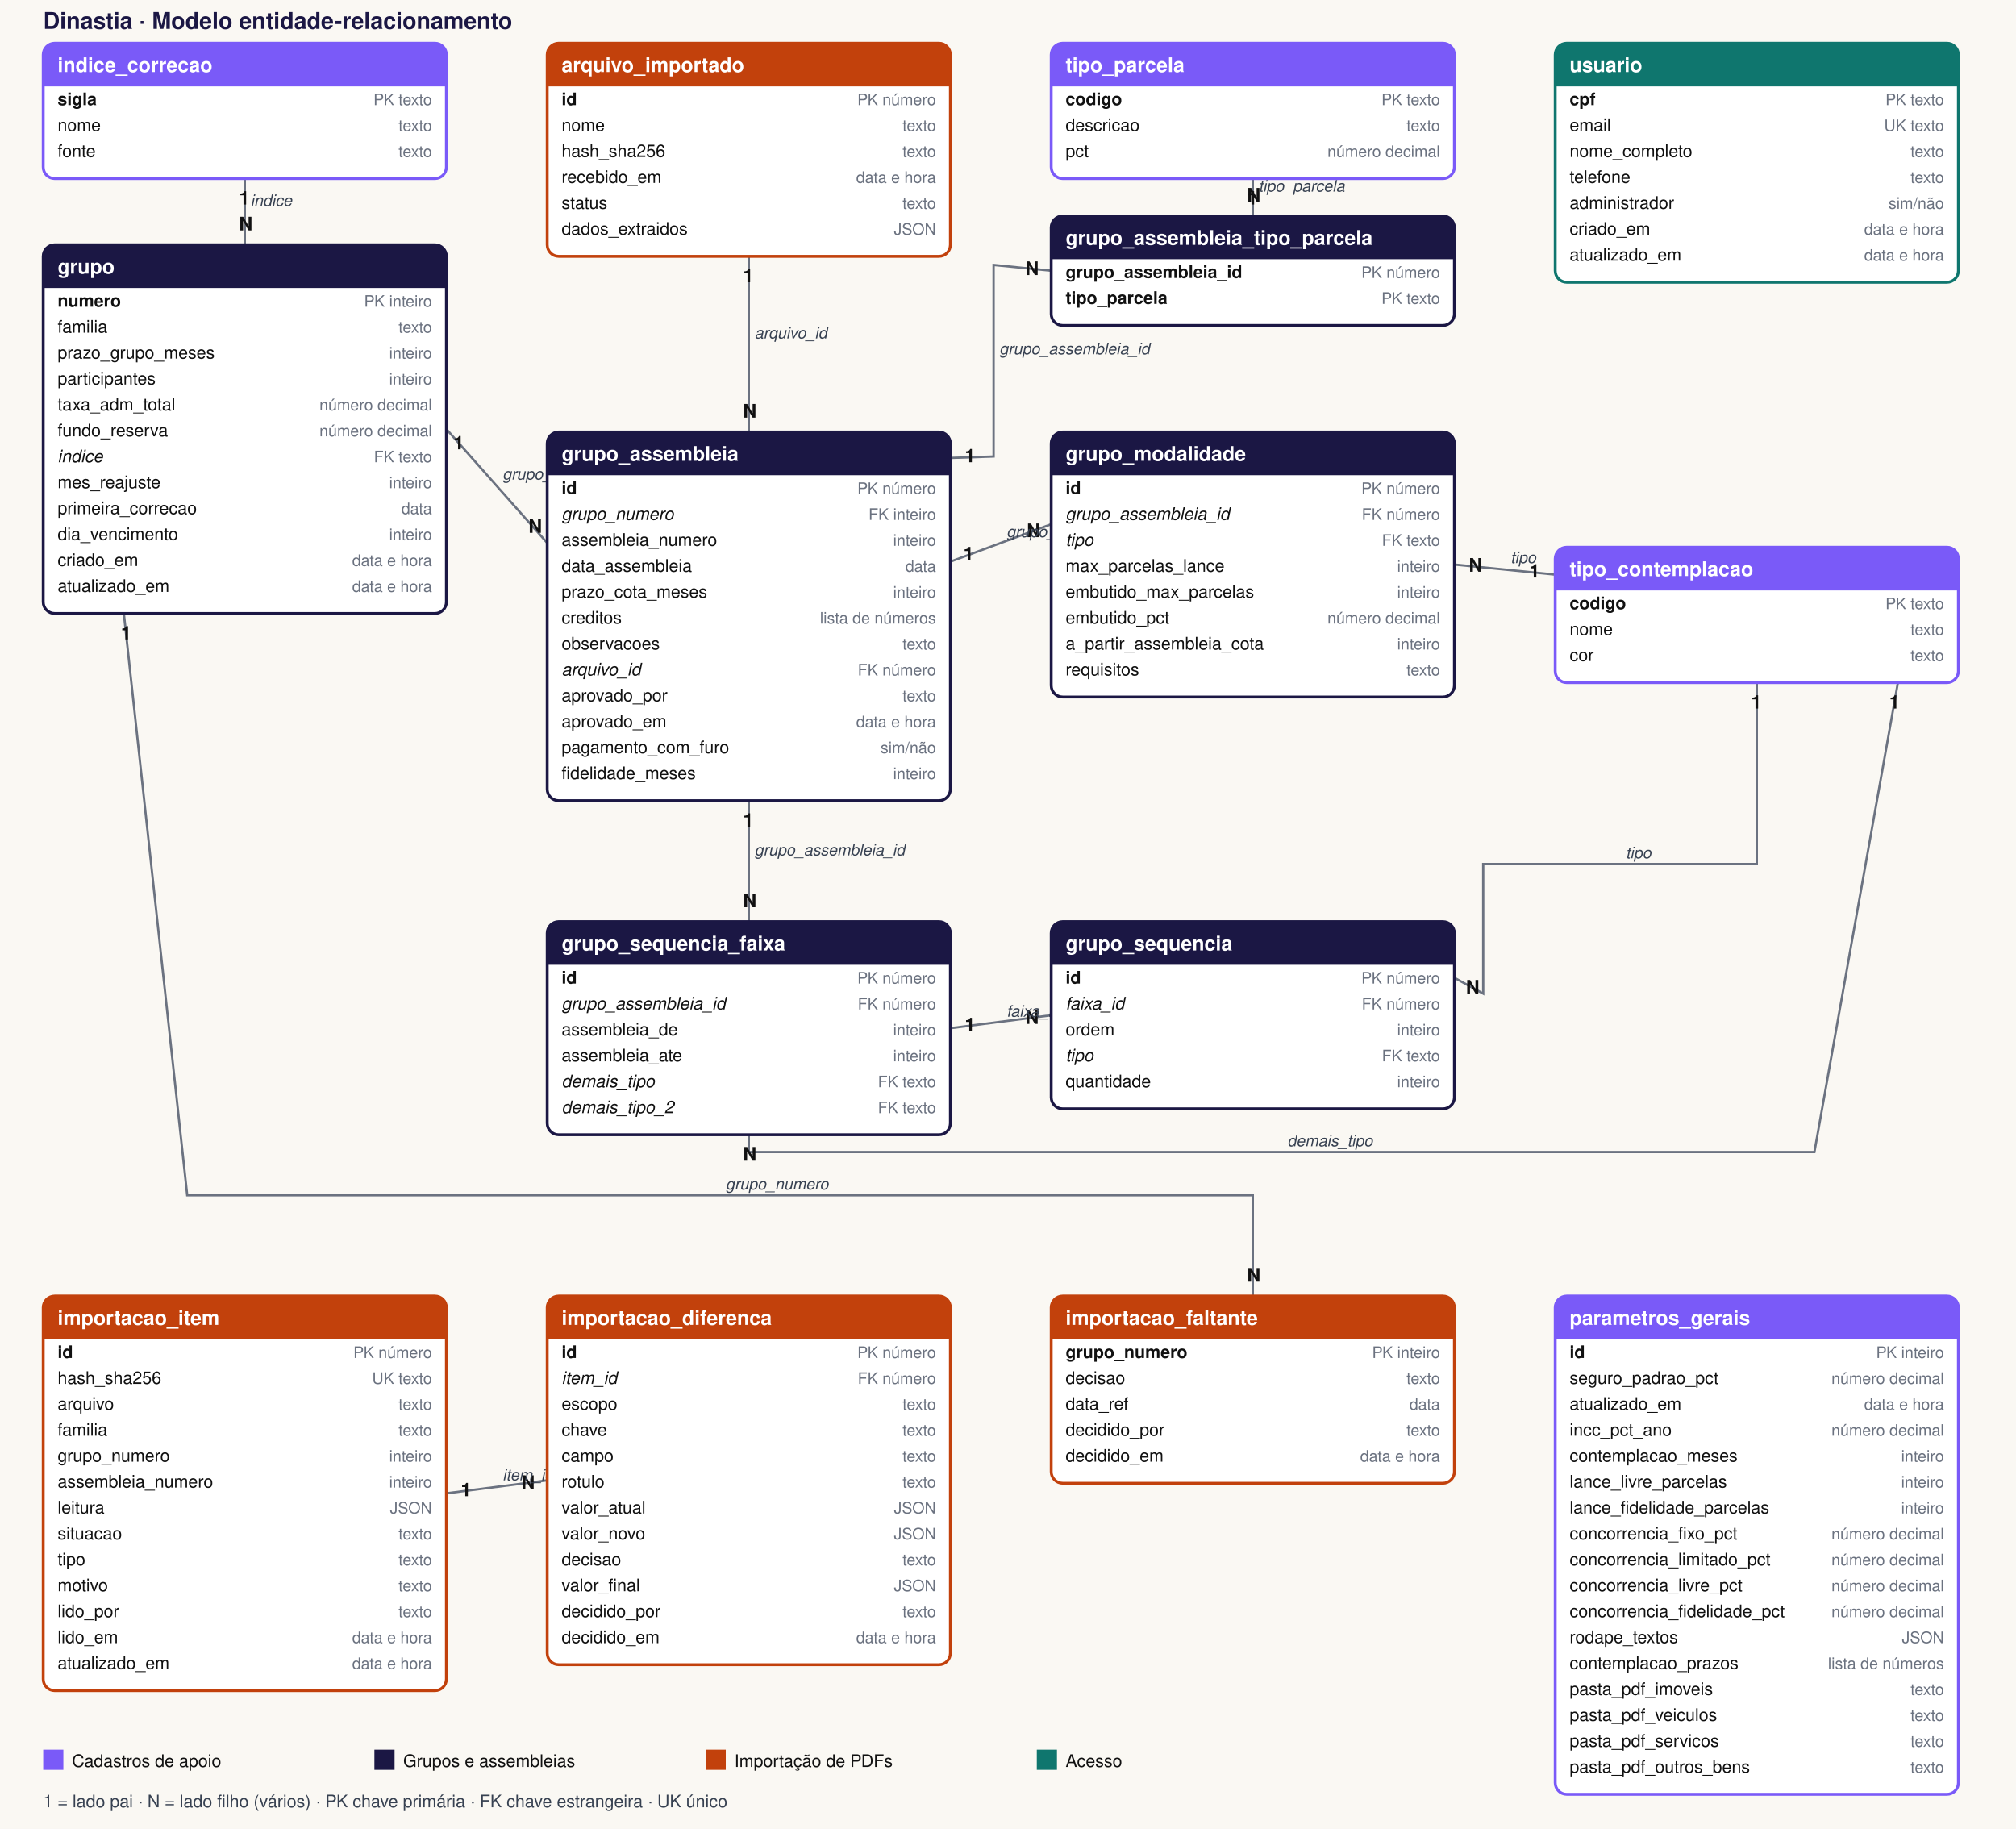
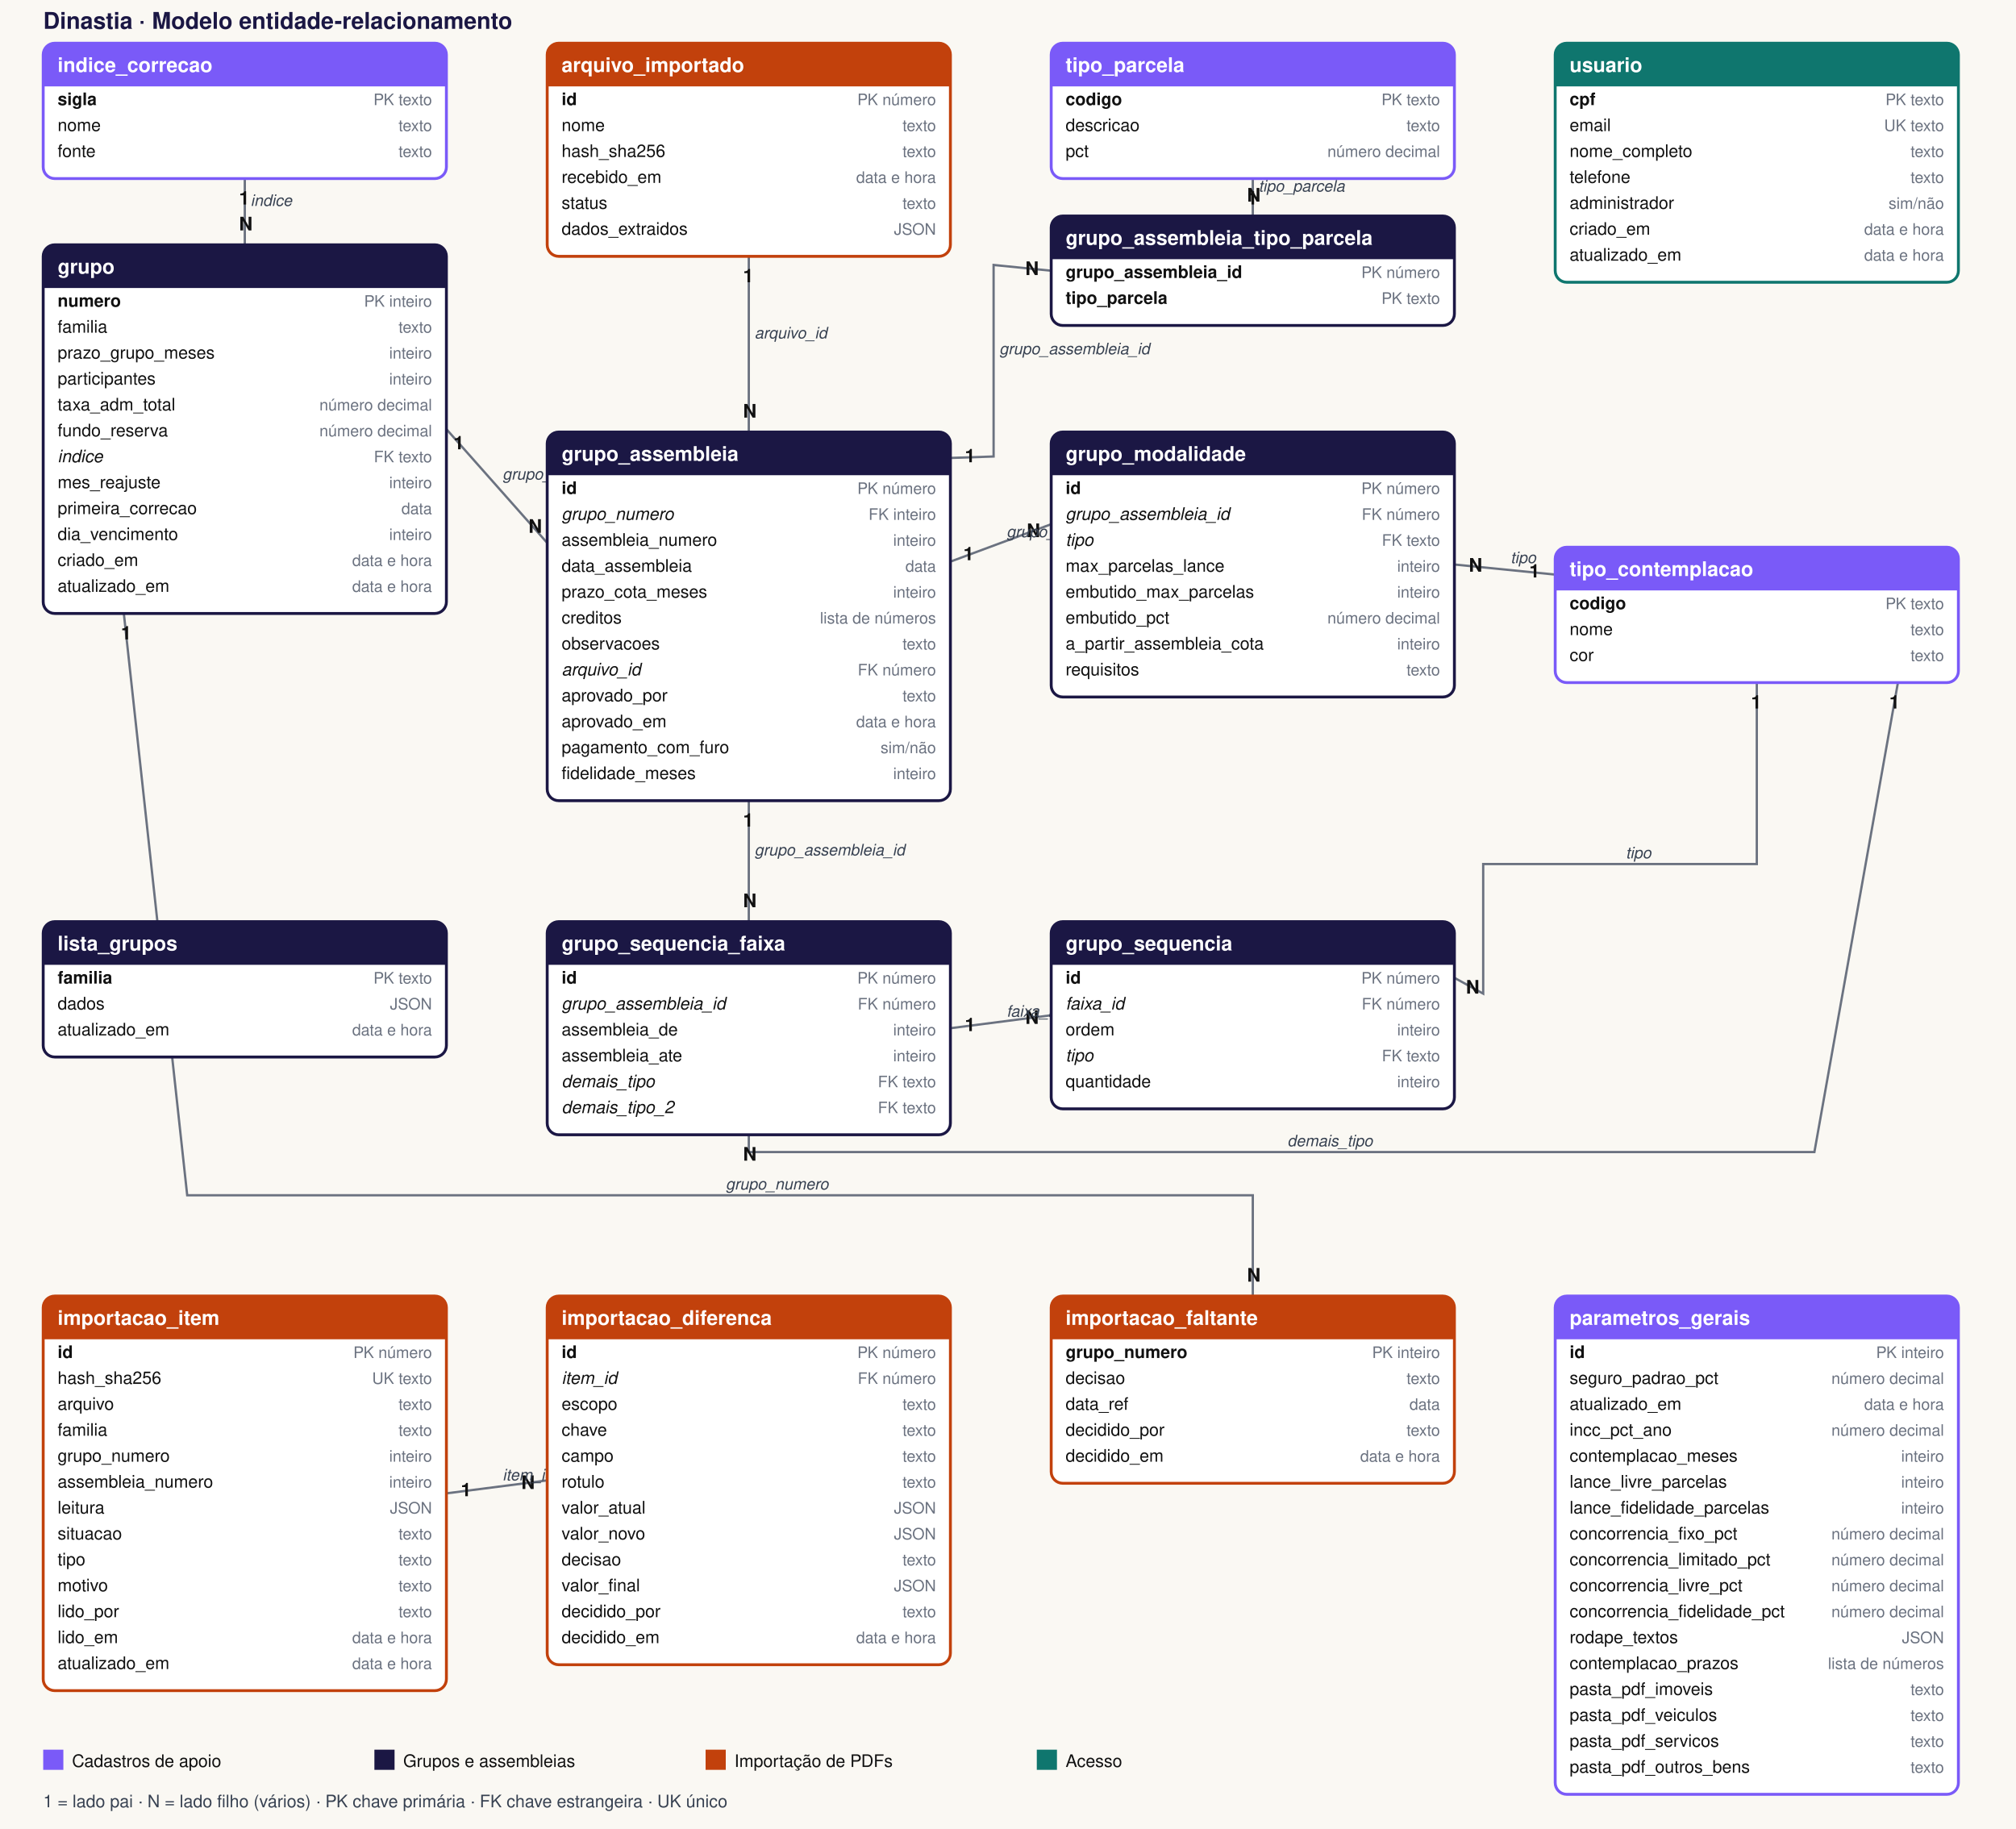
<svg xmlns="http://www.w3.org/2000/svg" width="1400" height="1270" viewBox="0 0 1400 1270" font-family="Helvetica, Arial, sans-serif">
  <rect width="1400" height="1270" fill="#faf8f3" />
  <text x="30" y="20" font-size="16" font-weight="700" fill="#1b1744">Dinastia · Modelo entidade-relacionamento</text>
  <polyline points="170,124 170,170" fill="none" stroke="#6b7280" stroke-width="1.6" />
  <text x="166" y="142" font-size="13" font-weight="700" fill="#111">1</text>
  <text x="166" y="160" font-size="13" font-weight="700" fill="#111">N</text>
  <text x="174" y="143" font-size="11" fill="#374151" font-style="italic">indice</text>
  <polyline points="310,298 380,377" fill="none" stroke="#6b7280" stroke-width="1.6" />
  <text x="315" y="312" font-size="13" font-weight="700" fill="#111">1</text>
  <text x="367" y="370" font-size="13" font-weight="700" fill="#111">N</text>
  <text x="349" y="333" font-size="11" fill="#374151" font-style="italic">grupo_numero</text>
  <polyline points="520,178 520,300" fill="none" stroke="#6b7280" stroke-width="1.6" />
  <text x="516" y="196" font-size="13" font-weight="700" fill="#111">1</text>
  <text x="516" y="290" font-size="13" font-weight="700" fill="#111">N</text>
  <text x="524" y="235" font-size="11" fill="#374151" font-style="italic">arquivo_id</text>
  <polyline points="660,318 690,317 690,184 730,188" fill="none" stroke="#6b7280" stroke-width="1.6" />
  <text x="670" y="321" font-size="13" font-weight="700" fill="#111">1</text>
  <text x="712" y="191" font-size="13" font-weight="700" fill="#111">N</text>
  <text x="694" y="246" font-size="11" fill="#374151" font-style="italic">grupo_assembleia_id</text>
  <polyline points="870,124 870,150" fill="none" stroke="#6b7280" stroke-width="1.6" />
  <text x="866" y="142" font-size="13" font-weight="700" fill="#111">1</text>
  <text x="866" y="140" font-size="13" font-weight="700" fill="#111">N</text>
  <text x="874" y="133" font-size="11" fill="#374151" font-style="italic">tipo_parcela</text>
  <polyline points="660,390 730,364" fill="none" stroke="#6b7280" stroke-width="1.6" />
  <text x="669" y="389" font-size="13" font-weight="700" fill="#111">1</text>
  <text x="713" y="373" font-size="13" font-weight="700" fill="#111">N</text>
  <text x="699" y="373" font-size="11" fill="#374151" font-style="italic">grupo_assembleia_id</text>
  <polyline points="1080,399 1010,392" fill="none" stroke="#6b7280" stroke-width="1.6" />
  <text x="1062" y="401" font-size="13" font-weight="700" fill="#111">1</text>
  <text x="1020" y="397" font-size="13" font-weight="700" fill="#111">N</text>
  <text x="1049" y="391" font-size="11" fill="#374151" font-style="italic">tipo</text>
  <polyline points="520,556 520,640" fill="none" stroke="#6b7280" stroke-width="1.6" />
  <text x="516" y="574" font-size="13" font-weight="700" fill="#111">1</text>
  <text x="516" y="630" font-size="13" font-weight="700" fill="#111">N</text>
  <text x="524" y="594" font-size="11" fill="#374151" font-style="italic">grupo_assembleia_id</text>
  <polyline points="660,714 730,705" fill="none" stroke="#6b7280" stroke-width="1.6" />
  <text x="670" y="716" font-size="13" font-weight="700" fill="#111">1</text>
  <text x="712" y="711" font-size="13" font-weight="700" fill="#111">N</text>
  <text x="699" y="706" font-size="11" fill="#374151" font-style="italic">faixa_id</text>
  <polyline points="1220,474 1220,600 1030,600 1030,690 1010,679" fill="none" stroke="#6b7280" stroke-width="1.6" />
  <text x="1216" y="492" font-size="13" font-weight="700" fill="#111">1</text>
  <text x="1018" y="690" font-size="13" font-weight="700" fill="#111">N</text>
  <text x="1129" y="596" font-size="11" fill="#374151" font-style="italic">tipo</text>
  <polyline points="1318,474 1260,800 520,800 520,788" fill="none" stroke="#6b7280" stroke-width="1.6" />
  <text x="1312" y="492" font-size="13" font-weight="700" fill="#111">1</text>
  <text x="516" y="806" font-size="13" font-weight="700" fill="#111">N</text>
  <text x="894" y="796" font-size="11" fill="#374151" font-style="italic">demais_tipo</text>
  <polyline points="310,1037 380,1028" fill="none" stroke="#6b7280" stroke-width="1.6" />
  <text x="320" y="1039" font-size="13" font-weight="700" fill="#111">1</text>
  <text x="362" y="1034" font-size="13" font-weight="700" fill="#111">N</text>
  <text x="349" y="1028" font-size="11" fill="#374151" font-style="italic">item_id</text>
  <polyline points="86,426 130,830 870,830 870,900" fill="none" stroke="#6b7280" stroke-width="1.6" />
  <text x="84" y="444" font-size="13" font-weight="700" fill="#111">1</text>
  <text x="866" y="890" font-size="13" font-weight="700" fill="#111">N</text>
  <text x="504" y="826" font-size="11" fill="#374151" font-style="italic">grupo_numero</text>
  <g>
    <rect x="30" y="30" width="280" height="94" rx="8" fill="#fff" stroke="#7a5af8" stroke-width="2" />
    <path d="M30,38 a8,8 0 0 1 8,-8 h264 a8,8 0 0 1 8,8 v22 h-280 z" fill="#7a5af8" />
    <text x="40" y="50" font-size="14" font-weight="700" fill="#fff">indice_correcao</text>
    <text x="40" y="73" font-size="12" font-weight="700" font-style="normal" fill="#111">sigla</text>
    <text x="300" y="73" font-size="11" text-anchor="end" fill="#6b7280">PK  texto</text>
    <text x="40" y="91" font-size="12" font-weight="400" font-style="normal" fill="#111">nome</text>
    <text x="300" y="91" font-size="11" text-anchor="end" fill="#6b7280">texto</text>
    <text x="40" y="109" font-size="12" font-weight="400" font-style="normal" fill="#111">fonte</text>
    <text x="300" y="109" font-size="11" text-anchor="end" fill="#6b7280">texto</text>
  </g>
  <g>
    <rect x="30" y="170" width="280" height="256" rx="8" fill="#fff" stroke="#1b1744" stroke-width="2" />
    <path d="M30,178 a8,8 0 0 1 8,-8 h264 a8,8 0 0 1 8,8 v22 h-280 z" fill="#1b1744" />
    <text x="40" y="190" font-size="14" font-weight="700" fill="#fff">grupo</text>
    <text x="40" y="213" font-size="12" font-weight="700" font-style="normal" fill="#111">numero</text>
    <text x="300" y="213" font-size="11" text-anchor="end" fill="#6b7280">PK  inteiro</text>
    <text x="40" y="231" font-size="12" font-weight="400" font-style="normal" fill="#111">familia</text>
    <text x="300" y="231" font-size="11" text-anchor="end" fill="#6b7280">texto</text>
    <text x="40" y="249" font-size="12" font-weight="400" font-style="normal" fill="#111">prazo_grupo_meses</text>
    <text x="300" y="249" font-size="11" text-anchor="end" fill="#6b7280">inteiro</text>
    <text x="40" y="267" font-size="12" font-weight="400" font-style="normal" fill="#111">participantes</text>
    <text x="300" y="267" font-size="11" text-anchor="end" fill="#6b7280">inteiro</text>
    <text x="40" y="285" font-size="12" font-weight="400" font-style="normal" fill="#111">taxa_adm_total</text>
    <text x="300" y="285" font-size="11" text-anchor="end" fill="#6b7280">número decimal</text>
    <text x="40" y="303" font-size="12" font-weight="400" font-style="normal" fill="#111">fundo_reserva</text>
    <text x="300" y="303" font-size="11" text-anchor="end" fill="#6b7280">número decimal</text>
    <text x="40" y="321" font-size="12" font-weight="400" font-style="italic" fill="#111">indice</text>
    <text x="300" y="321" font-size="11" text-anchor="end" fill="#6b7280">FK  texto</text>
    <text x="40" y="339" font-size="12" font-weight="400" font-style="normal" fill="#111">mes_reajuste</text>
    <text x="300" y="339" font-size="11" text-anchor="end" fill="#6b7280">inteiro</text>
    <text x="40" y="357" font-size="12" font-weight="400" font-style="normal" fill="#111">primeira_correcao</text>
    <text x="300" y="357" font-size="11" text-anchor="end" fill="#6b7280">data</text>
    <text x="40" y="375" font-size="12" font-weight="400" font-style="normal" fill="#111">dia_vencimento</text>
    <text x="300" y="375" font-size="11" text-anchor="end" fill="#6b7280">inteiro</text>
    <text x="40" y="393" font-size="12" font-weight="400" font-style="normal" fill="#111">criado_em</text>
    <text x="300" y="393" font-size="11" text-anchor="end" fill="#6b7280">data e hora</text>
    <text x="40" y="411" font-size="12" font-weight="400" font-style="normal" fill="#111">atualizado_em</text>
    <text x="300" y="411" font-size="11" text-anchor="end" fill="#6b7280">data e hora</text>
  </g>
  <g>
    <rect x="380" y="30" width="280" height="148" rx="8" fill="#fff" stroke="#c2410c" stroke-width="2" />
    <path d="M380,38 a8,8 0 0 1 8,-8 h264 a8,8 0 0 1 8,8 v22 h-280 z" fill="#c2410c" />
    <text x="390" y="50" font-size="14" font-weight="700" fill="#fff">arquivo_importado</text>
    <text x="390" y="73" font-size="12" font-weight="700" font-style="normal" fill="#111">id</text>
    <text x="650" y="73" font-size="11" text-anchor="end" fill="#6b7280">PK  número</text>
    <text x="390" y="91" font-size="12" font-weight="400" font-style="normal" fill="#111">nome</text>
    <text x="650" y="91" font-size="11" text-anchor="end" fill="#6b7280">texto</text>
    <text x="390" y="109" font-size="12" font-weight="400" font-style="normal" fill="#111">hash_sha256</text>
    <text x="650" y="109" font-size="11" text-anchor="end" fill="#6b7280">texto</text>
    <text x="390" y="127" font-size="12" font-weight="400" font-style="normal" fill="#111">recebido_em</text>
    <text x="650" y="127" font-size="11" text-anchor="end" fill="#6b7280">data e hora</text>
    <text x="390" y="145" font-size="12" font-weight="400" font-style="normal" fill="#111">status</text>
    <text x="650" y="145" font-size="11" text-anchor="end" fill="#6b7280">texto</text>
    <text x="390" y="163" font-size="12" font-weight="400" font-style="normal" fill="#111">dados_extraidos</text>
    <text x="650" y="163" font-size="11" text-anchor="end" fill="#6b7280">JSON</text>
  </g>
  <g>
    <rect x="380" y="300" width="280" height="256" rx="8" fill="#fff" stroke="#1b1744" stroke-width="2" />
    <path d="M380,308 a8,8 0 0 1 8,-8 h264 a8,8 0 0 1 8,8 v22 h-280 z" fill="#1b1744" />
    <text x="390" y="320" font-size="14" font-weight="700" fill="#fff">grupo_assembleia</text>
    <text x="390" y="343" font-size="12" font-weight="700" font-style="normal" fill="#111">id</text>
    <text x="650" y="343" font-size="11" text-anchor="end" fill="#6b7280">PK  número</text>
    <text x="390" y="361" font-size="12" font-weight="400" font-style="italic" fill="#111">grupo_numero</text>
    <text x="650" y="361" font-size="11" text-anchor="end" fill="#6b7280">FK  inteiro</text>
    <text x="390" y="379" font-size="12" font-weight="400" font-style="normal" fill="#111">assembleia_numero</text>
    <text x="650" y="379" font-size="11" text-anchor="end" fill="#6b7280">inteiro</text>
    <text x="390" y="397" font-size="12" font-weight="400" font-style="normal" fill="#111">data_assembleia</text>
    <text x="650" y="397" font-size="11" text-anchor="end" fill="#6b7280">data</text>
    <text x="390" y="415" font-size="12" font-weight="400" font-style="normal" fill="#111">prazo_cota_meses</text>
    <text x="650" y="415" font-size="11" text-anchor="end" fill="#6b7280">inteiro</text>
    <text x="390" y="433" font-size="12" font-weight="400" font-style="normal" fill="#111">creditos</text>
    <text x="650" y="433" font-size="11" text-anchor="end" fill="#6b7280">lista de números</text>
    <text x="390" y="451" font-size="12" font-weight="400" font-style="normal" fill="#111">observacoes</text>
    <text x="650" y="451" font-size="11" text-anchor="end" fill="#6b7280">texto</text>
    <text x="390" y="469" font-size="12" font-weight="400" font-style="italic" fill="#111">arquivo_id</text>
    <text x="650" y="469" font-size="11" text-anchor="end" fill="#6b7280">FK  número</text>
    <text x="390" y="487" font-size="12" font-weight="400" font-style="normal" fill="#111">aprovado_por</text>
    <text x="650" y="487" font-size="11" text-anchor="end" fill="#6b7280">texto</text>
    <text x="390" y="505" font-size="12" font-weight="400" font-style="normal" fill="#111">aprovado_em</text>
    <text x="650" y="505" font-size="11" text-anchor="end" fill="#6b7280">data e hora</text>
    <text x="390" y="523" font-size="12" font-weight="400" font-style="normal" fill="#111">pagamento_com_furo</text>
    <text x="650" y="523" font-size="11" text-anchor="end" fill="#6b7280">sim/não</text>
    <text x="390" y="541" font-size="12" font-weight="400" font-style="normal" fill="#111">fidelidade_meses</text>
    <text x="650" y="541" font-size="11" text-anchor="end" fill="#6b7280">inteiro</text>
  </g>
  <g>
    <rect x="730" y="30" width="280" height="94" rx="8" fill="#fff" stroke="#7a5af8" stroke-width="2" />
    <path d="M730,38 a8,8 0 0 1 8,-8 h264 a8,8 0 0 1 8,8 v22 h-280 z" fill="#7a5af8" />
    <text x="740" y="50" font-size="14" font-weight="700" fill="#fff">tipo_parcela</text>
    <text x="740" y="73" font-size="12" font-weight="700" font-style="normal" fill="#111">codigo</text>
    <text x="1000" y="73" font-size="11" text-anchor="end" fill="#6b7280">PK  texto</text>
    <text x="740" y="91" font-size="12" font-weight="400" font-style="normal" fill="#111">descricao</text>
    <text x="1000" y="91" font-size="11" text-anchor="end" fill="#6b7280">texto</text>
    <text x="740" y="109" font-size="12" font-weight="400" font-style="normal" fill="#111">pct</text>
    <text x="1000" y="109" font-size="11" text-anchor="end" fill="#6b7280">número decimal</text>
  </g>
  <g>
    <rect x="730" y="150" width="280" height="76" rx="8" fill="#fff" stroke="#1b1744" stroke-width="2" />
    <path d="M730,158 a8,8 0 0 1 8,-8 h264 a8,8 0 0 1 8,8 v22 h-280 z" fill="#1b1744" />
    <text x="740" y="170" font-size="14" font-weight="700" fill="#fff">grupo_assembleia_tipo_parcela</text>
    <text x="740" y="193" font-size="12" font-weight="700" font-style="normal" fill="#111">grupo_assembleia_id</text>
    <text x="1000" y="193" font-size="11" text-anchor="end" fill="#6b7280">PK  número</text>
    <text x="740" y="211" font-size="12" font-weight="700" font-style="normal" fill="#111">tipo_parcela</text>
    <text x="1000" y="211" font-size="11" text-anchor="end" fill="#6b7280">PK  texto</text>
  </g>
  <g>
    <rect x="730" y="300" width="280" height="184" rx="8" fill="#fff" stroke="#1b1744" stroke-width="2" />
    <path d="M730,308 a8,8 0 0 1 8,-8 h264 a8,8 0 0 1 8,8 v22 h-280 z" fill="#1b1744" />
    <text x="740" y="320" font-size="14" font-weight="700" fill="#fff">grupo_modalidade</text>
    <text x="740" y="343" font-size="12" font-weight="700" font-style="normal" fill="#111">id</text>
    <text x="1000" y="343" font-size="11" text-anchor="end" fill="#6b7280">PK  número</text>
    <text x="740" y="361" font-size="12" font-weight="400" font-style="italic" fill="#111">grupo_assembleia_id</text>
    <text x="1000" y="361" font-size="11" text-anchor="end" fill="#6b7280">FK  número</text>
    <text x="740" y="379" font-size="12" font-weight="400" font-style="italic" fill="#111">tipo</text>
    <text x="1000" y="379" font-size="11" text-anchor="end" fill="#6b7280">FK  texto</text>
    <text x="740" y="397" font-size="12" font-weight="400" font-style="normal" fill="#111">max_parcelas_lance</text>
    <text x="1000" y="397" font-size="11" text-anchor="end" fill="#6b7280">inteiro</text>
    <text x="740" y="415" font-size="12" font-weight="400" font-style="normal" fill="#111">embutido_max_parcelas</text>
    <text x="1000" y="415" font-size="11" text-anchor="end" fill="#6b7280">inteiro</text>
    <text x="740" y="433" font-size="12" font-weight="400" font-style="normal" fill="#111">embutido_pct</text>
    <text x="1000" y="433" font-size="11" text-anchor="end" fill="#6b7280">número decimal</text>
    <text x="740" y="451" font-size="12" font-weight="400" font-style="normal" fill="#111">a_partir_assembleia_cota</text>
    <text x="1000" y="451" font-size="11" text-anchor="end" fill="#6b7280">inteiro</text>
    <text x="740" y="469" font-size="12" font-weight="400" font-style="normal" fill="#111">requisitos</text>
    <text x="1000" y="469" font-size="11" text-anchor="end" fill="#6b7280">texto</text>
  </g>
  <g>
    <rect x="1080" y="380" width="280" height="94" rx="8" fill="#fff" stroke="#7a5af8" stroke-width="2" />
    <path d="M1080,388 a8,8 0 0 1 8,-8 h264 a8,8 0 0 1 8,8 v22 h-280 z" fill="#7a5af8" />
    <text x="1090" y="400" font-size="14" font-weight="700" fill="#fff">tipo_contemplacao</text>
    <text x="1090" y="423" font-size="12" font-weight="700" font-style="normal" fill="#111">codigo</text>
    <text x="1350" y="423" font-size="11" text-anchor="end" fill="#6b7280">PK  texto</text>
    <text x="1090" y="441" font-size="12" font-weight="400" font-style="normal" fill="#111">nome</text>
    <text x="1350" y="441" font-size="11" text-anchor="end" fill="#6b7280">texto</text>
    <text x="1090" y="459" font-size="12" font-weight="400" font-style="normal" fill="#111">cor</text>
    <text x="1350" y="459" font-size="11" text-anchor="end" fill="#6b7280">texto</text>
  </g>
  <g>
    <rect x="380" y="640" width="280" height="148" rx="8" fill="#fff" stroke="#1b1744" stroke-width="2" />
    <path d="M380,648 a8,8 0 0 1 8,-8 h264 a8,8 0 0 1 8,8 v22 h-280 z" fill="#1b1744" />
    <text x="390" y="660" font-size="14" font-weight="700" fill="#fff">grupo_sequencia_faixa</text>
    <text x="390" y="683" font-size="12" font-weight="700" font-style="normal" fill="#111">id</text>
    <text x="650" y="683" font-size="11" text-anchor="end" fill="#6b7280">PK  número</text>
    <text x="390" y="701" font-size="12" font-weight="400" font-style="italic" fill="#111">grupo_assembleia_id</text>
    <text x="650" y="701" font-size="11" text-anchor="end" fill="#6b7280">FK  número</text>
    <text x="390" y="719" font-size="12" font-weight="400" font-style="normal" fill="#111">assembleia_de</text>
    <text x="650" y="719" font-size="11" text-anchor="end" fill="#6b7280">inteiro</text>
    <text x="390" y="737" font-size="12" font-weight="400" font-style="normal" fill="#111">assembleia_ate</text>
    <text x="650" y="737" font-size="11" text-anchor="end" fill="#6b7280">inteiro</text>
    <text x="390" y="755" font-size="12" font-weight="400" font-style="italic" fill="#111">demais_tipo</text>
    <text x="650" y="755" font-size="11" text-anchor="end" fill="#6b7280">FK  texto</text>
    <text x="390" y="773" font-size="12" font-weight="400" font-style="italic" fill="#111">demais_tipo_2</text>
    <text x="650" y="773" font-size="11" text-anchor="end" fill="#6b7280">FK  texto</text>
  </g>
  <g>
    <rect x="730" y="640" width="280" height="130" rx="8" fill="#fff" stroke="#1b1744" stroke-width="2" />
    <path d="M730,648 a8,8 0 0 1 8,-8 h264 a8,8 0 0 1 8,8 v22 h-280 z" fill="#1b1744" />
    <text x="740" y="660" font-size="14" font-weight="700" fill="#fff">grupo_sequencia</text>
    <text x="740" y="683" font-size="12" font-weight="700" font-style="normal" fill="#111">id</text>
    <text x="1000" y="683" font-size="11" text-anchor="end" fill="#6b7280">PK  número</text>
    <text x="740" y="701" font-size="12" font-weight="400" font-style="italic" fill="#111">faixa_id</text>
    <text x="1000" y="701" font-size="11" text-anchor="end" fill="#6b7280">FK  número</text>
    <text x="740" y="719" font-size="12" font-weight="400" font-style="normal" fill="#111">ordem</text>
    <text x="1000" y="719" font-size="11" text-anchor="end" fill="#6b7280">inteiro</text>
    <text x="740" y="737" font-size="12" font-weight="400" font-style="italic" fill="#111">tipo</text>
    <text x="1000" y="737" font-size="11" text-anchor="end" fill="#6b7280">FK  texto</text>
    <text x="740" y="755" font-size="12" font-weight="400" font-style="normal" fill="#111">quantidade</text>
    <text x="1000" y="755" font-size="11" text-anchor="end" fill="#6b7280">inteiro</text>
  </g>
  <g>
    <rect x="30" y="900" width="280" height="274" rx="8" fill="#fff" stroke="#c2410c" stroke-width="2" />
    <path d="M30,908 a8,8 0 0 1 8,-8 h264 a8,8 0 0 1 8,8 v22 h-280 z" fill="#c2410c" />
    <text x="40" y="920" font-size="14" font-weight="700" fill="#fff">importacao_item</text>
    <text x="40" y="943" font-size="12" font-weight="700" font-style="normal" fill="#111">id</text>
    <text x="300" y="943" font-size="11" text-anchor="end" fill="#6b7280">PK  número</text>
    <text x="40" y="961" font-size="12" font-weight="400" font-style="normal" fill="#111">hash_sha256</text>
    <text x="300" y="961" font-size="11" text-anchor="end" fill="#6b7280">UK  texto</text>
    <text x="40" y="979" font-size="12" font-weight="400" font-style="normal" fill="#111">arquivo</text>
    <text x="300" y="979" font-size="11" text-anchor="end" fill="#6b7280">texto</text>
    <text x="40" y="997" font-size="12" font-weight="400" font-style="normal" fill="#111">familia</text>
    <text x="300" y="997" font-size="11" text-anchor="end" fill="#6b7280">texto</text>
    <text x="40" y="1015" font-size="12" font-weight="400" font-style="normal" fill="#111">grupo_numero</text>
    <text x="300" y="1015" font-size="11" text-anchor="end" fill="#6b7280">inteiro</text>
    <text x="40" y="1033" font-size="12" font-weight="400" font-style="normal" fill="#111">assembleia_numero</text>
    <text x="300" y="1033" font-size="11" text-anchor="end" fill="#6b7280">inteiro</text>
    <text x="40" y="1051" font-size="12" font-weight="400" font-style="normal" fill="#111">leitura</text>
    <text x="300" y="1051" font-size="11" text-anchor="end" fill="#6b7280">JSON</text>
    <text x="40" y="1069" font-size="12" font-weight="400" font-style="normal" fill="#111">situacao</text>
    <text x="300" y="1069" font-size="11" text-anchor="end" fill="#6b7280">texto</text>
    <text x="40" y="1087" font-size="12" font-weight="400" font-style="normal" fill="#111">tipo</text>
    <text x="300" y="1087" font-size="11" text-anchor="end" fill="#6b7280">texto</text>
    <text x="40" y="1105" font-size="12" font-weight="400" font-style="normal" fill="#111">motivo</text>
    <text x="300" y="1105" font-size="11" text-anchor="end" fill="#6b7280">texto</text>
    <text x="40" y="1123" font-size="12" font-weight="400" font-style="normal" fill="#111">lido_por</text>
    <text x="300" y="1123" font-size="11" text-anchor="end" fill="#6b7280">texto</text>
    <text x="40" y="1141" font-size="12" font-weight="400" font-style="normal" fill="#111">lido_em</text>
    <text x="300" y="1141" font-size="11" text-anchor="end" fill="#6b7280">data e hora</text>
    <text x="40" y="1159" font-size="12" font-weight="400" font-style="normal" fill="#111">atualizado_em</text>
    <text x="300" y="1159" font-size="11" text-anchor="end" fill="#6b7280">data e hora</text>
  </g>
  <g>
    <rect x="380" y="900" width="280" height="256" rx="8" fill="#fff" stroke="#c2410c" stroke-width="2" />
    <path d="M380,908 a8,8 0 0 1 8,-8 h264 a8,8 0 0 1 8,8 v22 h-280 z" fill="#c2410c" />
    <text x="390" y="920" font-size="14" font-weight="700" fill="#fff">importacao_diferenca</text>
    <text x="390" y="943" font-size="12" font-weight="700" font-style="normal" fill="#111">id</text>
    <text x="650" y="943" font-size="11" text-anchor="end" fill="#6b7280">PK  número</text>
    <text x="390" y="961" font-size="12" font-weight="400" font-style="italic" fill="#111">item_id</text>
    <text x="650" y="961" font-size="11" text-anchor="end" fill="#6b7280">FK  número</text>
    <text x="390" y="979" font-size="12" font-weight="400" font-style="normal" fill="#111">escopo</text>
    <text x="650" y="979" font-size="11" text-anchor="end" fill="#6b7280">texto</text>
    <text x="390" y="997" font-size="12" font-weight="400" font-style="normal" fill="#111">chave</text>
    <text x="650" y="997" font-size="11" text-anchor="end" fill="#6b7280">texto</text>
    <text x="390" y="1015" font-size="12" font-weight="400" font-style="normal" fill="#111">campo</text>
    <text x="650" y="1015" font-size="11" text-anchor="end" fill="#6b7280">texto</text>
    <text x="390" y="1033" font-size="12" font-weight="400" font-style="normal" fill="#111">rotulo</text>
    <text x="650" y="1033" font-size="11" text-anchor="end" fill="#6b7280">texto</text>
    <text x="390" y="1051" font-size="12" font-weight="400" font-style="normal" fill="#111">valor_atual</text>
    <text x="650" y="1051" font-size="11" text-anchor="end" fill="#6b7280">JSON</text>
    <text x="390" y="1069" font-size="12" font-weight="400" font-style="normal" fill="#111">valor_novo</text>
    <text x="650" y="1069" font-size="11" text-anchor="end" fill="#6b7280">JSON</text>
    <text x="390" y="1087" font-size="12" font-weight="400" font-style="normal" fill="#111">decisao</text>
    <text x="650" y="1087" font-size="11" text-anchor="end" fill="#6b7280">texto</text>
    <text x="390" y="1105" font-size="12" font-weight="400" font-style="normal" fill="#111">valor_final</text>
    <text x="650" y="1105" font-size="11" text-anchor="end" fill="#6b7280">JSON</text>
    <text x="390" y="1123" font-size="12" font-weight="400" font-style="normal" fill="#111">decidido_por</text>
    <text x="650" y="1123" font-size="11" text-anchor="end" fill="#6b7280">texto</text>
    <text x="390" y="1141" font-size="12" font-weight="400" font-style="normal" fill="#111">decidido_em</text>
    <text x="650" y="1141" font-size="11" text-anchor="end" fill="#6b7280">data e hora</text>
  </g>
  <g>
    <rect x="730" y="900" width="280" height="130" rx="8" fill="#fff" stroke="#c2410c" stroke-width="2" />
    <path d="M730,908 a8,8 0 0 1 8,-8 h264 a8,8 0 0 1 8,8 v22 h-280 z" fill="#c2410c" />
    <text x="740" y="920" font-size="14" font-weight="700" fill="#fff">importacao_faltante</text>
    <text x="740" y="943" font-size="12" font-weight="700" font-style="normal" fill="#111">grupo_numero</text>
    <text x="1000" y="943" font-size="11" text-anchor="end" fill="#6b7280">PK  inteiro</text>
    <text x="740" y="961" font-size="12" font-weight="400" font-style="normal" fill="#111">decisao</text>
    <text x="1000" y="961" font-size="11" text-anchor="end" fill="#6b7280">texto</text>
    <text x="740" y="979" font-size="12" font-weight="400" font-style="normal" fill="#111">data_ref</text>
    <text x="1000" y="979" font-size="11" text-anchor="end" fill="#6b7280">data</text>
    <text x="740" y="997" font-size="12" font-weight="400" font-style="normal" fill="#111">decidido_por</text>
    <text x="1000" y="997" font-size="11" text-anchor="end" fill="#6b7280">texto</text>
    <text x="740" y="1015" font-size="12" font-weight="400" font-style="normal" fill="#111">decidido_em</text>
    <text x="1000" y="1015" font-size="11" text-anchor="end" fill="#6b7280">data e hora</text>
  </g>
  <g>
    <rect x="1080" y="900" width="280" height="346" rx="8" fill="#fff" stroke="#7a5af8" stroke-width="2" />
    <path d="M1080,908 a8,8 0 0 1 8,-8 h264 a8,8 0 0 1 8,8 v22 h-280 z" fill="#7a5af8" />
    <text x="1090" y="920" font-size="14" font-weight="700" fill="#fff">parametros_gerais</text>
    <text x="1090" y="943" font-size="12" font-weight="700" font-style="normal" fill="#111">id</text>
    <text x="1350" y="943" font-size="11" text-anchor="end" fill="#6b7280">PK  inteiro</text>
    <text x="1090" y="961" font-size="12" font-weight="400" font-style="normal" fill="#111">seguro_padrao_pct</text>
    <text x="1350" y="961" font-size="11" text-anchor="end" fill="#6b7280">número decimal</text>
    <text x="1090" y="979" font-size="12" font-weight="400" font-style="normal" fill="#111">atualizado_em</text>
    <text x="1350" y="979" font-size="11" text-anchor="end" fill="#6b7280">data e hora</text>
    <text x="1090" y="997" font-size="12" font-weight="400" font-style="normal" fill="#111">incc_pct_ano</text>
    <text x="1350" y="997" font-size="11" text-anchor="end" fill="#6b7280">número decimal</text>
    <text x="1090" y="1015" font-size="12" font-weight="400" font-style="normal" fill="#111">contemplacao_meses</text>
    <text x="1350" y="1015" font-size="11" text-anchor="end" fill="#6b7280">inteiro</text>
    <text x="1090" y="1033" font-size="12" font-weight="400" font-style="normal" fill="#111">lance_livre_parcelas</text>
    <text x="1350" y="1033" font-size="11" text-anchor="end" fill="#6b7280">inteiro</text>
    <text x="1090" y="1051" font-size="12" font-weight="400" font-style="normal" fill="#111">lance_fidelidade_parcelas</text>
    <text x="1350" y="1051" font-size="11" text-anchor="end" fill="#6b7280">inteiro</text>
    <text x="1090" y="1069" font-size="12" font-weight="400" font-style="normal" fill="#111">concorrencia_fixo_pct</text>
    <text x="1350" y="1069" font-size="11" text-anchor="end" fill="#6b7280">número decimal</text>
    <text x="1090" y="1087" font-size="12" font-weight="400" font-style="normal" fill="#111">concorrencia_limitado_pct</text>
    <text x="1350" y="1087" font-size="11" text-anchor="end" fill="#6b7280">número decimal</text>
    <text x="1090" y="1105" font-size="12" font-weight="400" font-style="normal" fill="#111">concorrencia_livre_pct</text>
    <text x="1350" y="1105" font-size="11" text-anchor="end" fill="#6b7280">número decimal</text>
    <text x="1090" y="1123" font-size="12" font-weight="400" font-style="normal" fill="#111">concorrencia_fidelidade_pct</text>
    <text x="1350" y="1123" font-size="11" text-anchor="end" fill="#6b7280">número decimal</text>
    <text x="1090" y="1141" font-size="12" font-weight="400" font-style="normal" fill="#111">rodape_textos</text>
    <text x="1350" y="1141" font-size="11" text-anchor="end" fill="#6b7280">JSON</text>
    <text x="1090" y="1159" font-size="12" font-weight="400" font-style="normal" fill="#111">contemplacao_prazos</text>
    <text x="1350" y="1159" font-size="11" text-anchor="end" fill="#6b7280">lista de números</text>
    <text x="1090" y="1177" font-size="12" font-weight="400" font-style="normal" fill="#111">pasta_pdf_imoveis</text>
    <text x="1350" y="1177" font-size="11" text-anchor="end" fill="#6b7280">texto</text>
    <text x="1090" y="1195" font-size="12" font-weight="400" font-style="normal" fill="#111">pasta_pdf_veiculos</text>
    <text x="1350" y="1195" font-size="11" text-anchor="end" fill="#6b7280">texto</text>
    <text x="1090" y="1213" font-size="12" font-weight="400" font-style="normal" fill="#111">pasta_pdf_servicos</text>
    <text x="1350" y="1213" font-size="11" text-anchor="end" fill="#6b7280">texto</text>
    <text x="1090" y="1231" font-size="12" font-weight="400" font-style="normal" fill="#111">pasta_pdf_outros_bens</text>
    <text x="1350" y="1231" font-size="11" text-anchor="end" fill="#6b7280">texto</text>
  </g>
  <g>
    <rect x="1080" y="30" width="280" height="166" rx="8" fill="#fff" stroke="#0f766e" stroke-width="2" />
    <path d="M1080,38 a8,8 0 0 1 8,-8 h264 a8,8 0 0 1 8,8 v22 h-280 z" fill="#0f766e" />
    <text x="1090" y="50" font-size="14" font-weight="700" fill="#fff">usuario</text>
    <text x="1090" y="73" font-size="12" font-weight="700" font-style="normal" fill="#111">cpf</text>
    <text x="1350" y="73" font-size="11" text-anchor="end" fill="#6b7280">PK  texto</text>
    <text x="1090" y="91" font-size="12" font-weight="400" font-style="normal" fill="#111">email</text>
    <text x="1350" y="91" font-size="11" text-anchor="end" fill="#6b7280">UK  texto</text>
    <text x="1090" y="109" font-size="12" font-weight="400" font-style="normal" fill="#111">nome_completo</text>
    <text x="1350" y="109" font-size="11" text-anchor="end" fill="#6b7280">texto</text>
    <text x="1090" y="127" font-size="12" font-weight="400" font-style="normal" fill="#111">telefone</text>
    <text x="1350" y="127" font-size="11" text-anchor="end" fill="#6b7280">texto</text>
    <text x="1090" y="145" font-size="12" font-weight="400" font-style="normal" fill="#111">administrador</text>
    <text x="1350" y="145" font-size="11" text-anchor="end" fill="#6b7280">sim/não</text>
    <text x="1090" y="163" font-size="12" font-weight="400" font-style="normal" fill="#111">criado_em</text>
    <text x="1350" y="163" font-size="11" text-anchor="end" fill="#6b7280">data e hora</text>
    <text x="1090" y="181" font-size="12" font-weight="400" font-style="normal" fill="#111">atualizado_em</text>
    <text x="1350" y="181" font-size="11" text-anchor="end" fill="#6b7280">data e hora</text>
  </g>
+   <g>
+     <rect x="30" y="640" width="280" height="94" rx="8" fill="#fff" stroke="#1b1744" stroke-width="2" />
+     <path d="M30,648 a8,8 0 0 1 8,-8 h264 a8,8 0 0 1 8,8 v22 h-280 z" fill="#1b1744" />
+     <text x="40" y="660" font-size="14" font-weight="700" fill="#fff">lista_grupos</text>
+     <text x="40" y="683" font-size="12" font-weight="700" font-style="normal" fill="#111">familia</text>
+     <text x="300" y="683" font-size="11" text-anchor="end" fill="#6b7280">PK  texto</text>
+     <text x="40" y="701" font-size="12" font-weight="400" font-style="normal" fill="#111">dados</text>
+     <text x="300" y="701" font-size="11" text-anchor="end" fill="#6b7280">JSON</text>
+     <text x="40" y="719" font-size="12" font-weight="400" font-style="normal" fill="#111">atualizado_em</text>
+     <text x="300" y="719" font-size="11" text-anchor="end" fill="#6b7280">data e hora</text>
+   </g>
  <rect x="30" y="1215" width="14" height="14" fill="#7a5af8" />
  <text x="50" y="1227" font-size="12" fill="#111">Cadastros de apoio</text>
  <rect x="260" y="1215" width="14" height="14" fill="#1b1744" />
  <text x="280" y="1227" font-size="12" fill="#111">Grupos e assembleias</text>
  <rect x="490" y="1215" width="14" height="14" fill="#c2410c" />
  <text x="510" y="1227" font-size="12" fill="#111">Importação de PDFs</text>
  <rect x="720" y="1215" width="14" height="14" fill="#0f766e" />
  <text x="740" y="1227" font-size="12" fill="#111">Acesso</text>
  <text x="30" y="1255" font-size="12" fill="#374151">1 = lado pai · N = lado filho (vários) · PK chave primária · FK chave estrangeira · UK único</text>
</svg>
